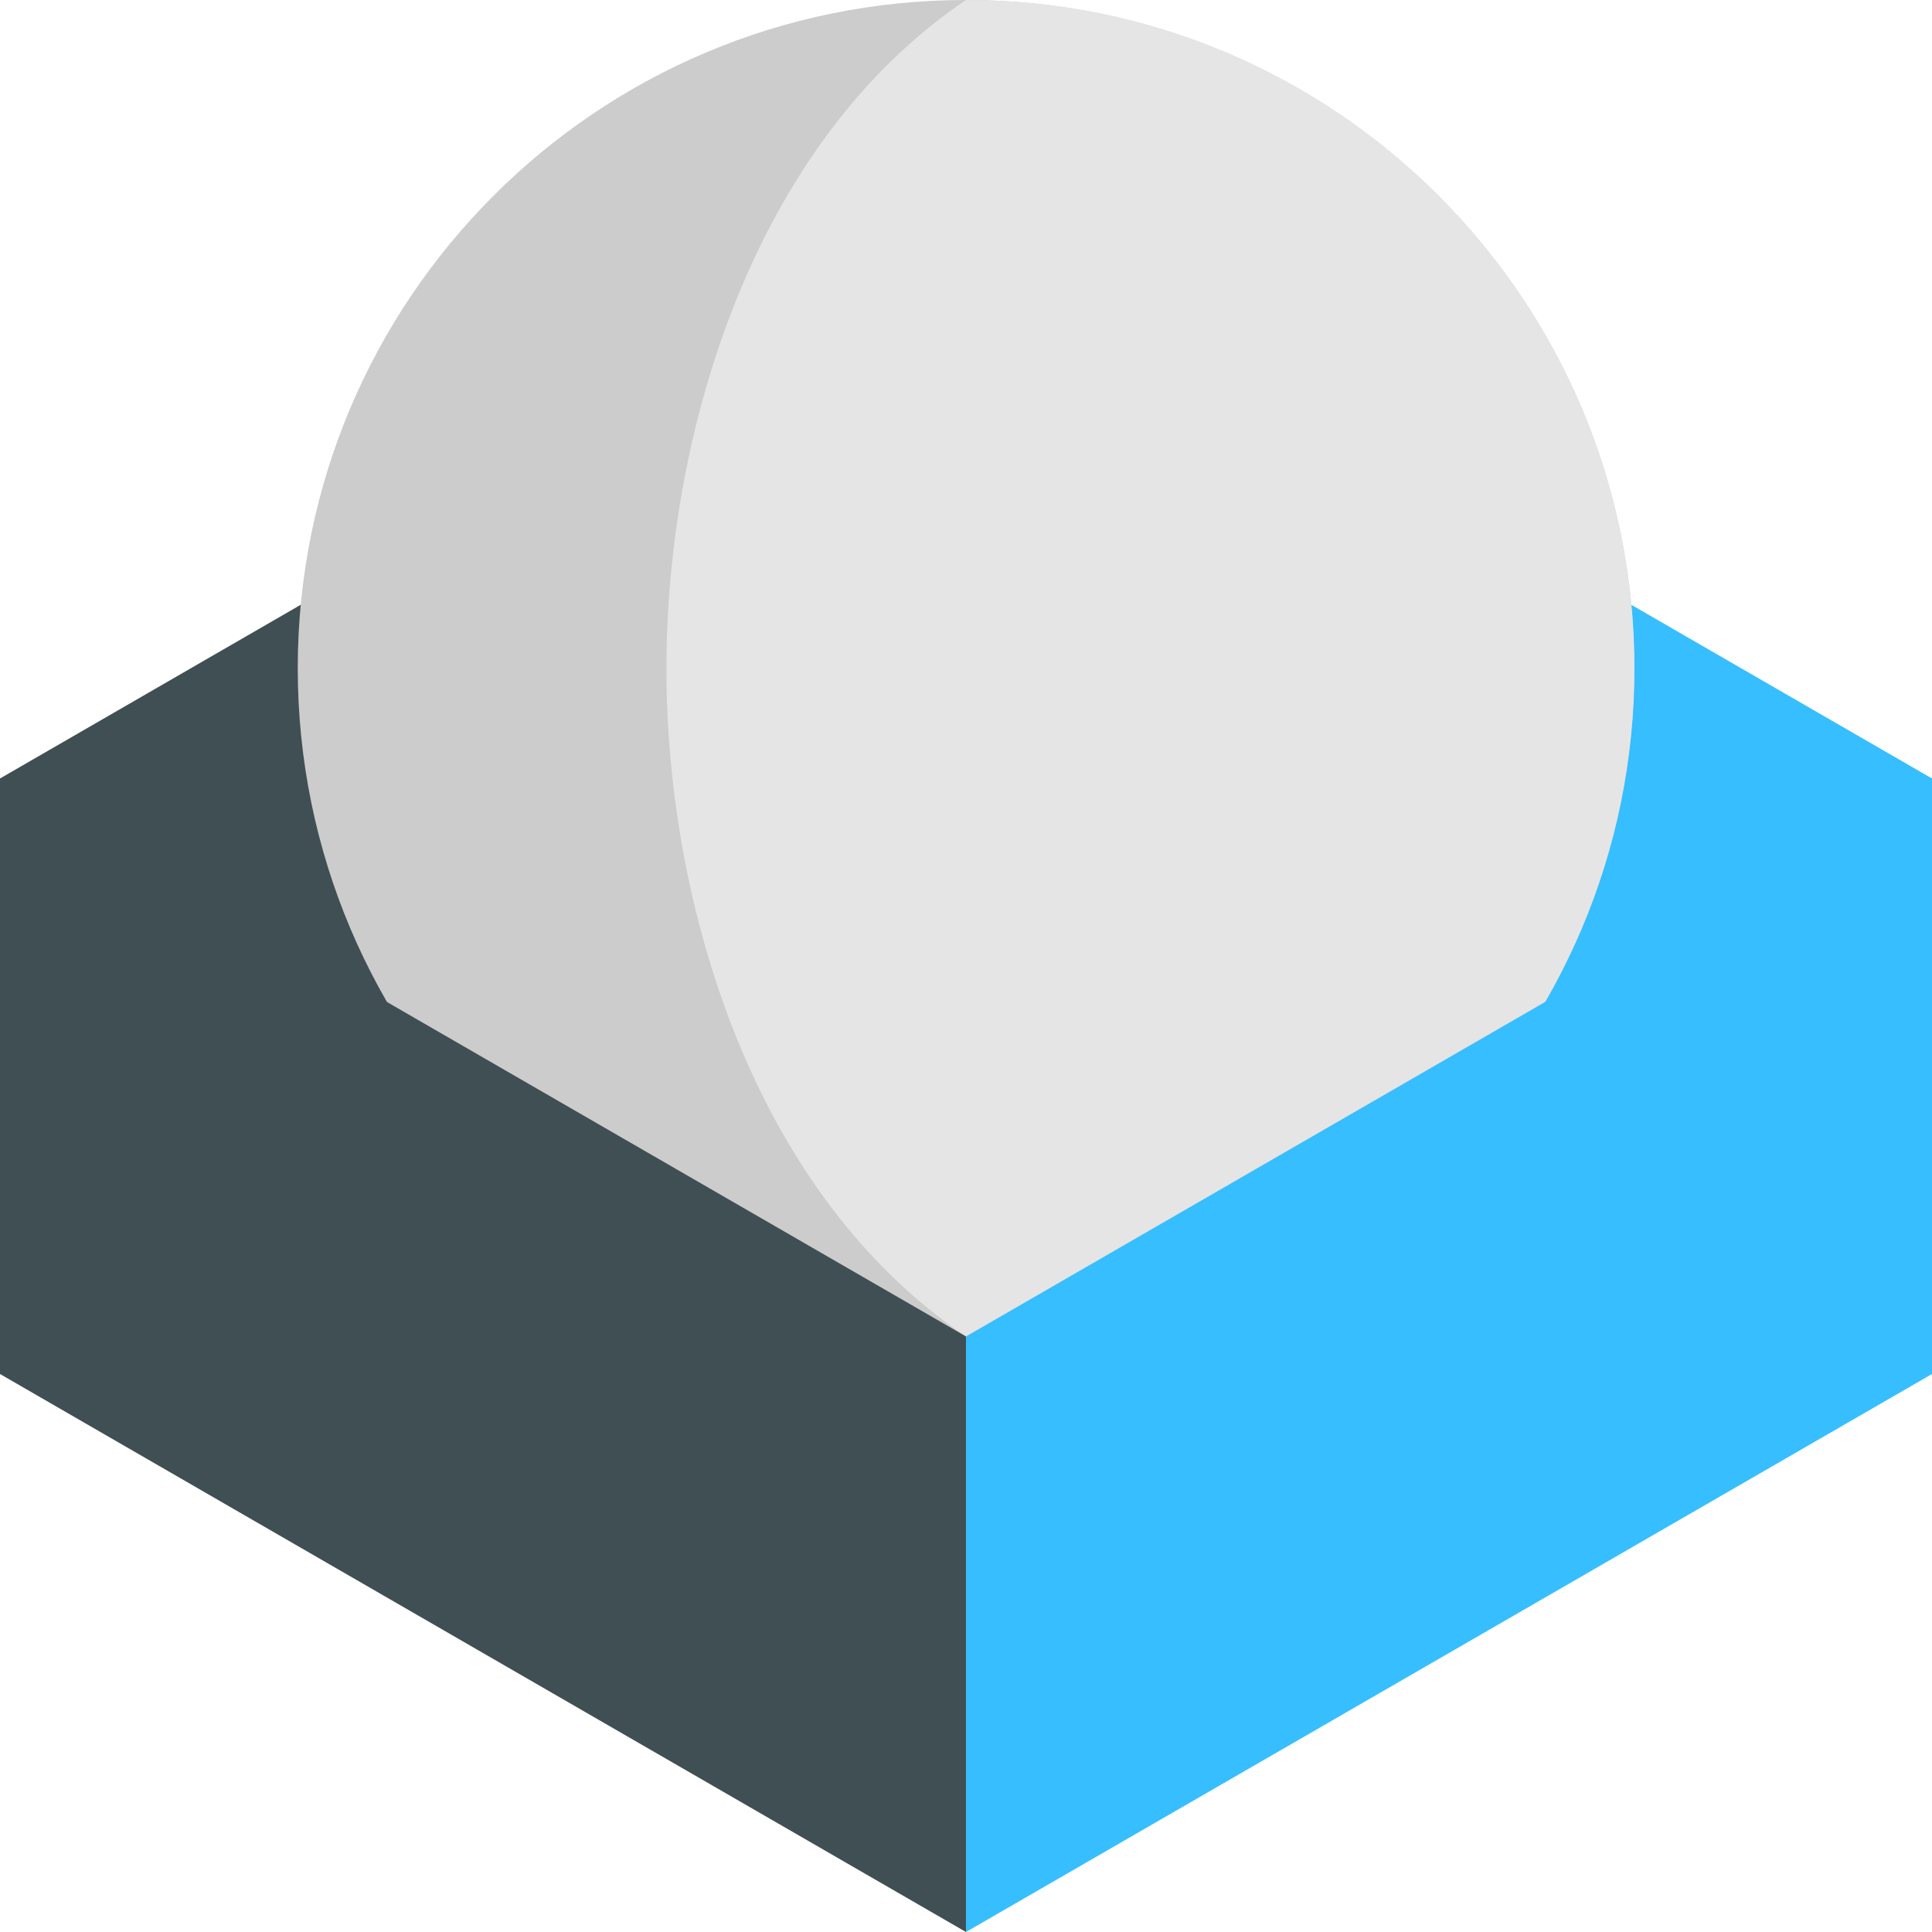
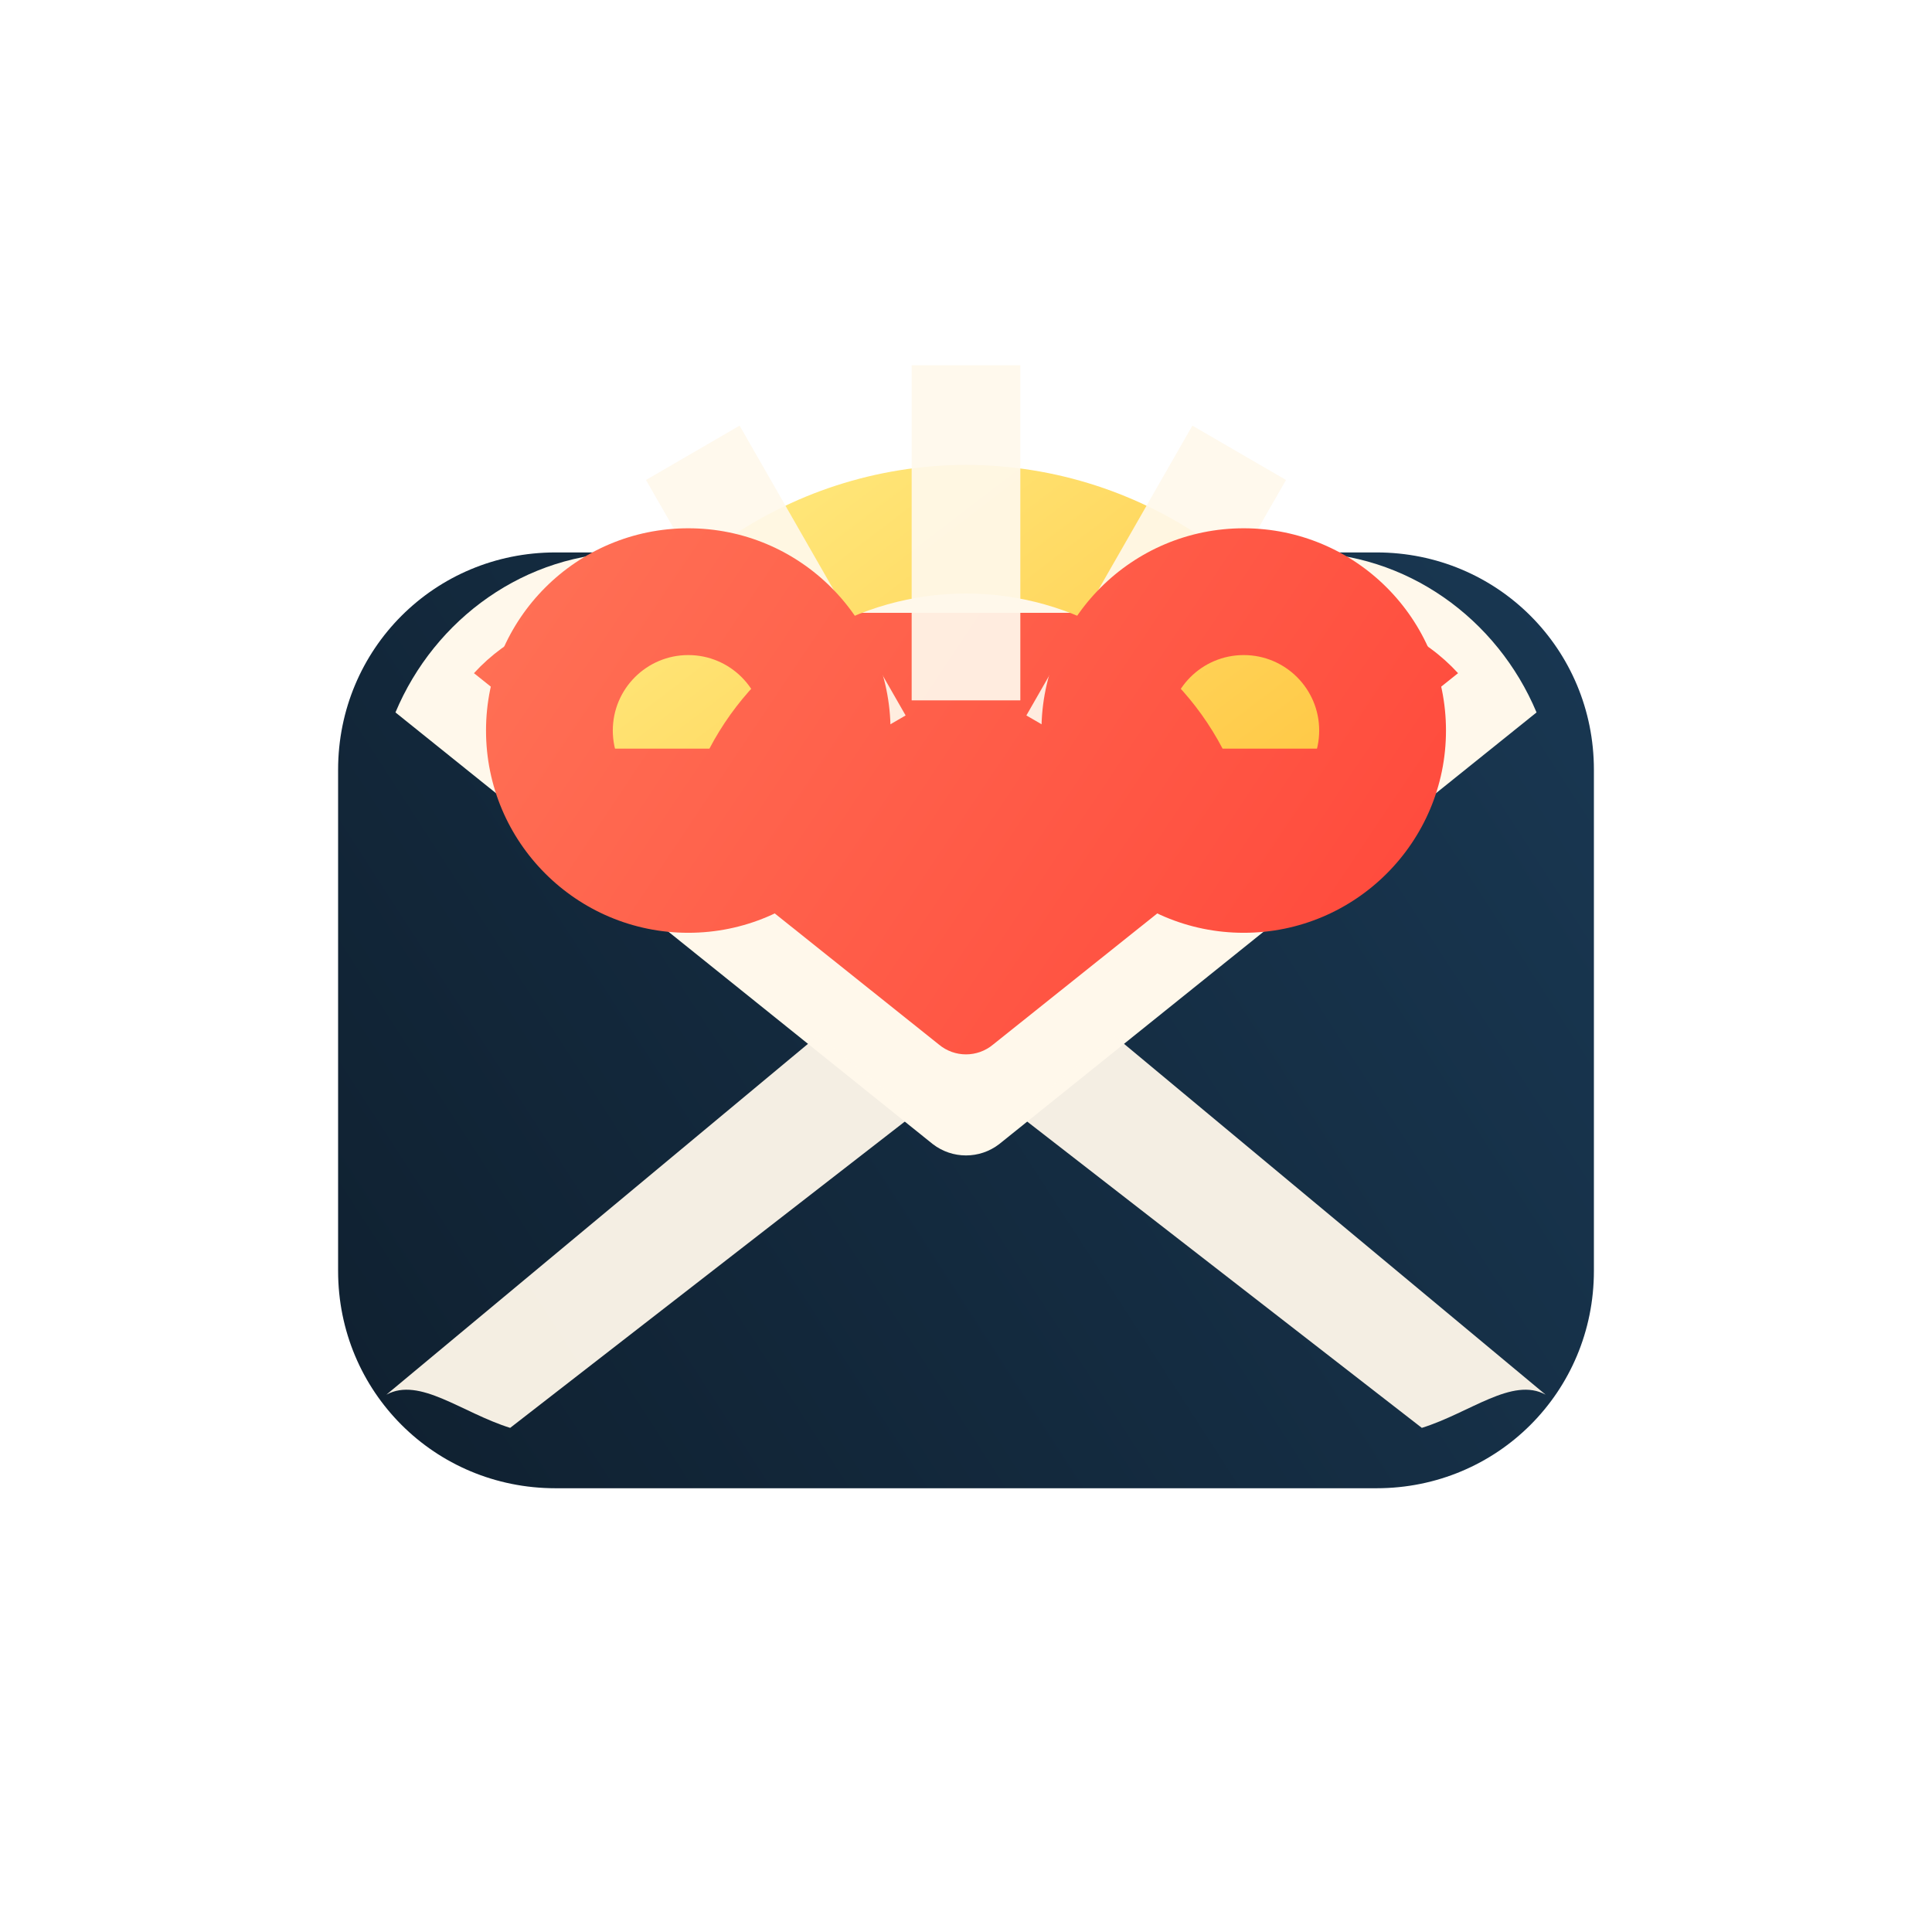
- <svg xmlns="http://www.w3.org/2000/svg" viewBox="9.14 141.8 573.65 573.65">
-   <style>
-     .st0,.st3{fill-rule:evenodd;clip-rule:evenodd;fill:#404f54}.st3{fill:#37beff}
-   </style>
-   <path class="st3" d="M582.79 549.77L295.96 384.1V207.27l286.83 165.68z" />
-   <path class="st0" d="M9.14 549.77L295.96 384.1V207.27L9.14 372.95z" />
-   <path d="M295.96 141.8c109.56 0 198.41 88.85 198.41 198.41s-88.85 198.41-198.41 198.41S97.55 449.77 97.55 340.21 186.4 141.8 295.96 141.8" fill-rule="evenodd" clip-rule="evenodd" fill="#ccc" />
-   <path d="M295.96 141.8c109.6 0 198.48 88.85 198.48 198.41s-88.88 198.41-198.48 198.41c-62.91-42.34-88.94-127.64-88.94-198.3s26.03-156.1 88.94-198.52" fill-rule="evenodd" clip-rule="evenodd" fill="#e5e5e5" />
-   <path class="st3" d="M582.79 372.95L295.96 538.62v176.83l286.83-165.68z" />
-   <path class="st0" d="M9.14 372.95l286.82 165.67v176.83L9.14 549.77z" />
+ <svg xmlns="http://www.w3.org/2000/svg" viewBox="0 0 640 640" role="img" aria-label="66c.dev Mail">
+   <defs>
+     <linearGradient id="env" x1="92" x2="548" y1="500" y2="205" gradientUnits="userSpaceOnUse">
+       <stop offset="0" stop-color="#0f1f2e" />
+       <stop offset="1" stop-color="#193853" />
+     </linearGradient>
+     <linearGradient id="coral" x1="145" x2="501" y1="183" y2="421" gradientUnits="userSpaceOnUse">
+       <stop offset="0" stop-color="#ff7357" />
+       <stop offset="1" stop-color="#ff3f35" />
+     </linearGradient>
+     <linearGradient id="sun" x1="237" x2="403" y1="175" y2="392" gradientUnits="userSpaceOnUse">
+       <stop offset="0" stop-color="#ffe77a" />
+       <stop offset="1" stop-color="#ffba2d" />
+     </linearGradient>
+   </defs>
+   <path fill="url(#env)" d="M112 255c0-40 32-72 72-72h272c40 0 72 32 72 72v166c0 40-32 72-72 72H184c-40 0-72-32-72-72V255z" />
+   <path fill="#fff8eb" d="M131 236c13-31 43-53 78-53h222c35 0 65 22 78 53L331 379a18 18 0 0 1-22 0L131 236z" />
+   <path fill="url(#coral)" d="M157 223c11-12 27-20 45-20h236c18 0 34 8 45 20L329 346a14 14 0 0 1-18 0L157 223z" />
+   <path fill="#fff8eb" d="m128 462 143-119 32 26-134 104c-16-5-30-17-41-11zm384 0L369 343l-32 26 134 104c16-5 30-17 41-11z" opacity=".95" />
+   <path fill="url(#sun)" d="M320 154a140 140 0 0 1 132 94h-47a96 96 0 0 0-170 0h-47a140 140 0 0 1 132-94z" />
+   <path fill="#fff8eb" d="M302 121h36v111h-36V121zm-88 38 31-18 55 96-31 18-55-96zm212 0-31-18-55 96 31 18 55-96z" opacity=".92" />
+   <path fill="url(#coral)" d="M228 175c37 0 67 30 67 67s-30 67-67 67-67-30-67-67 30-67 67-67zm0 42a25 25 0 1 0 0 50 25 25 0 0 0 0-50zm184-42c37 0 67 30 67 67s-30 67-67 67-67-30-67-67 30-67 67-67zm0 42a25 25 0 1 0 0 50 25 25 0 0 0 0-50z" />
</svg>
